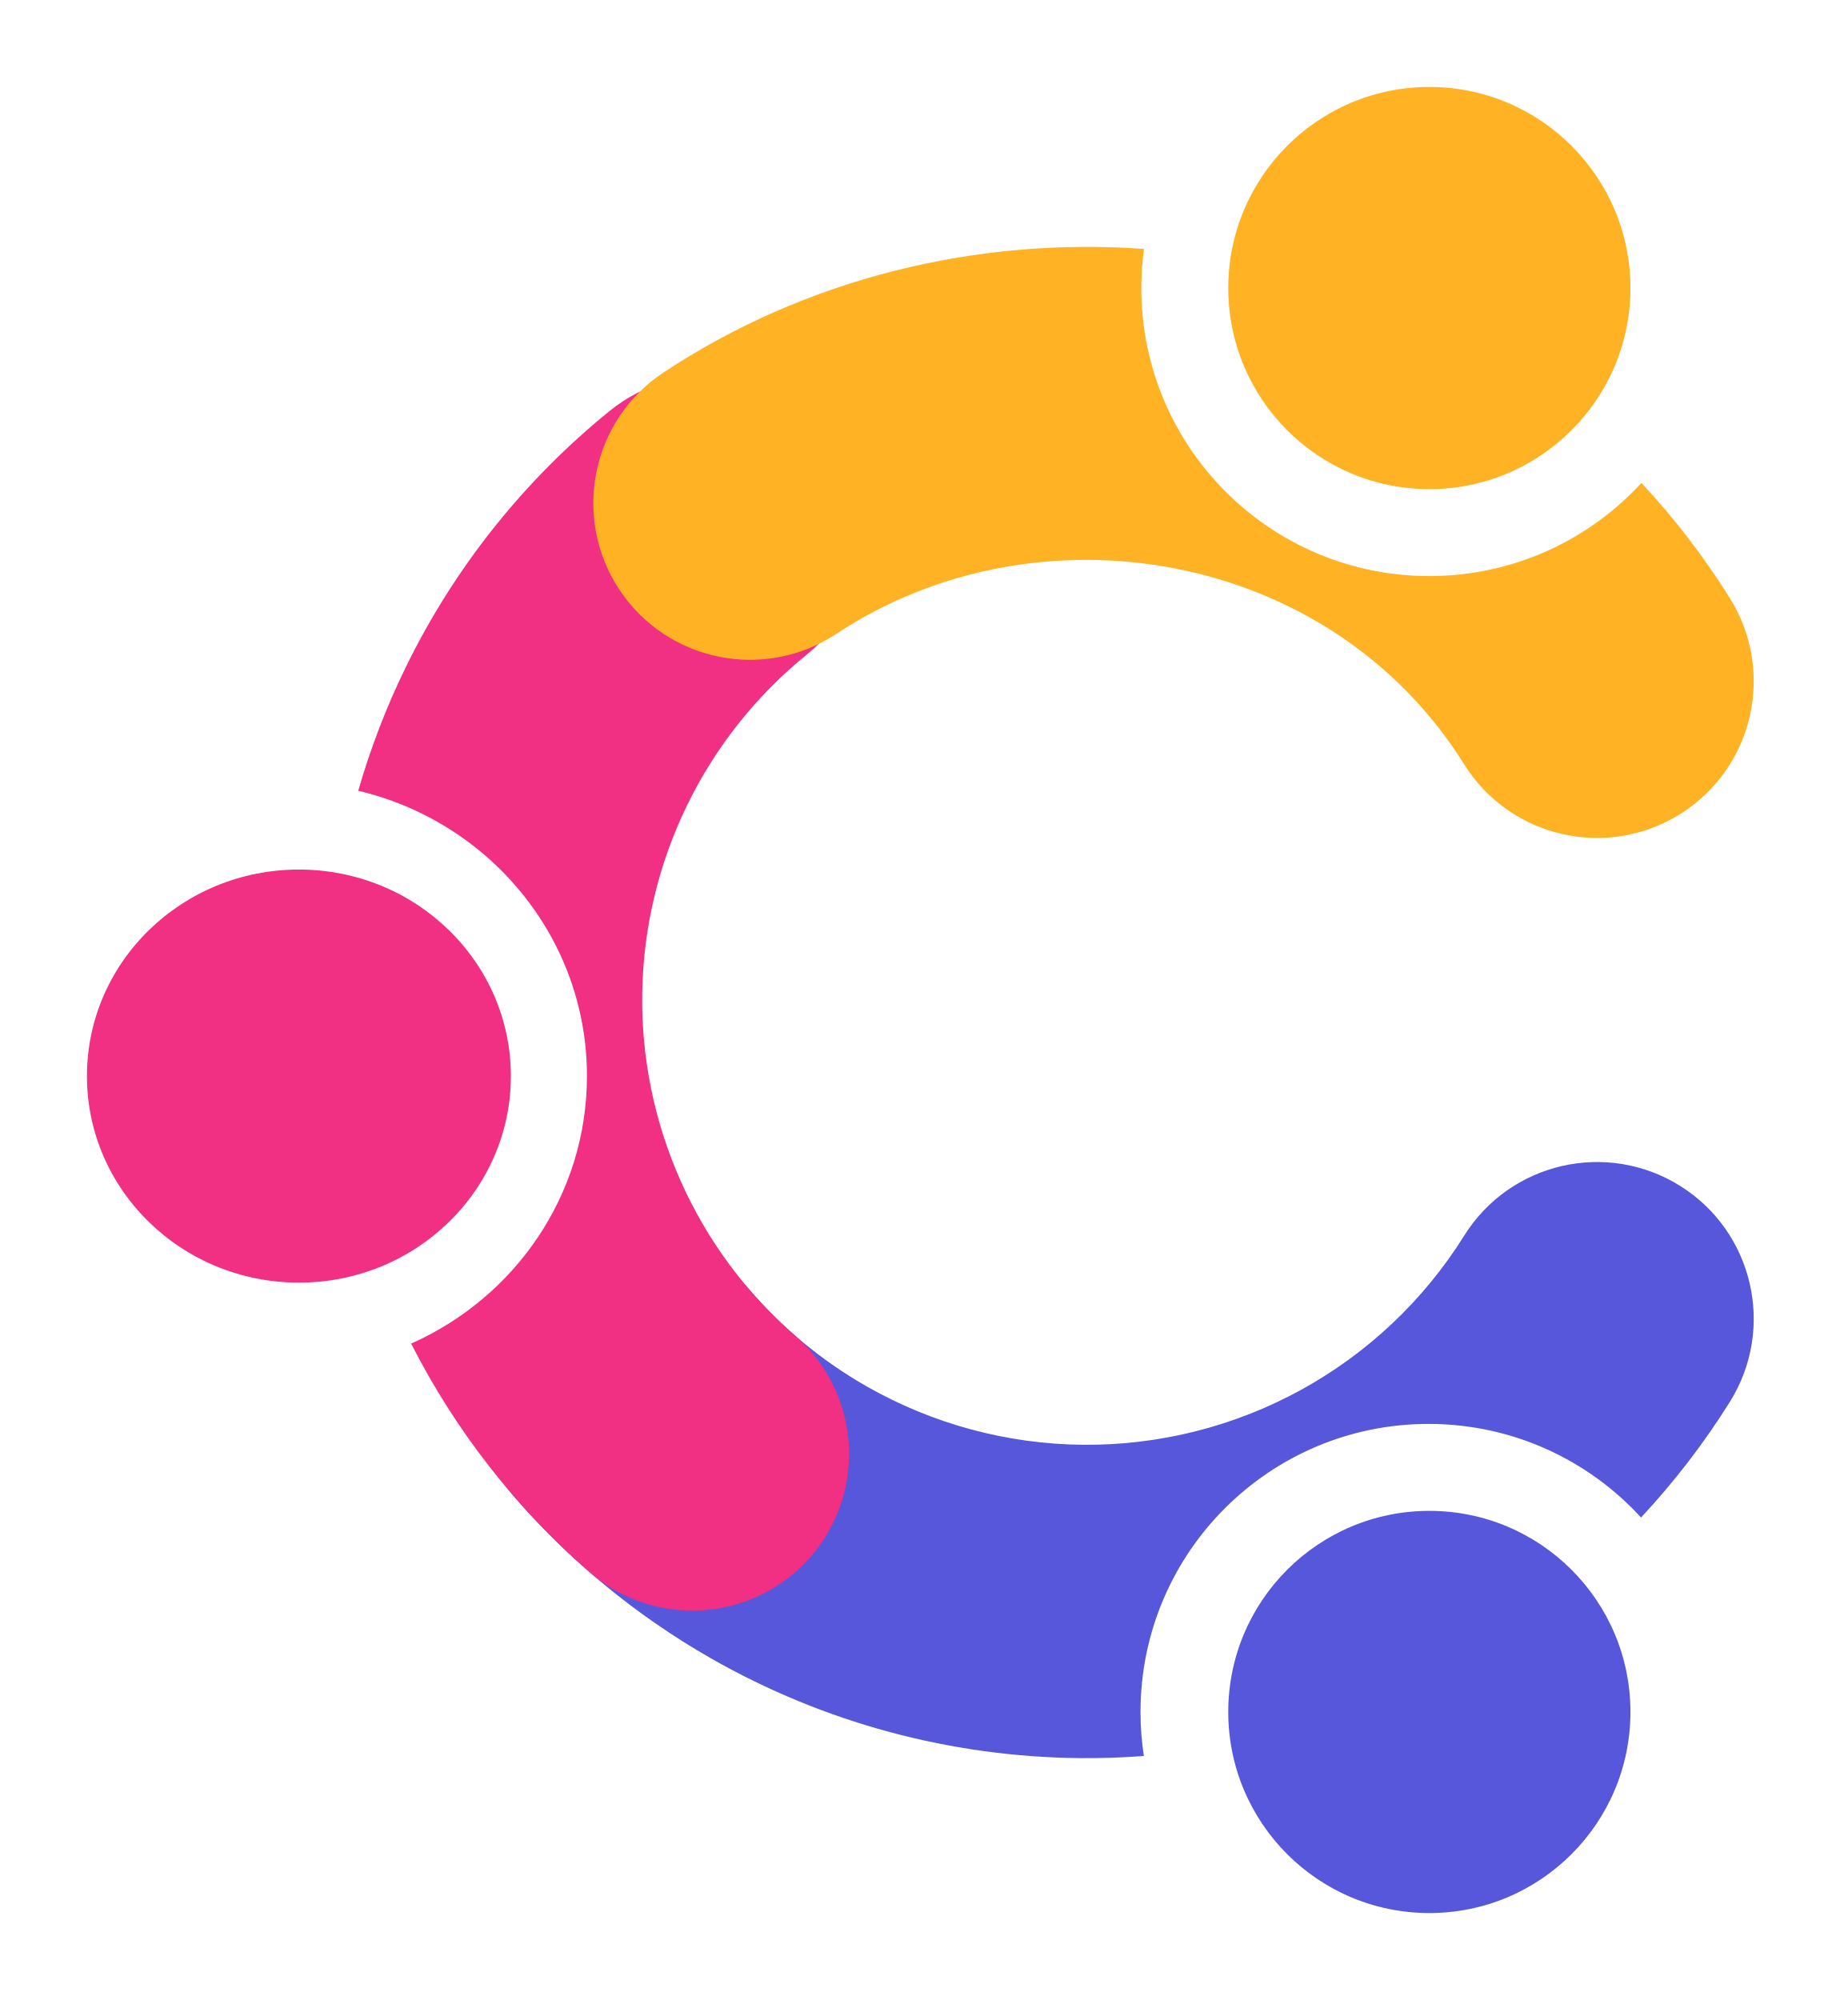
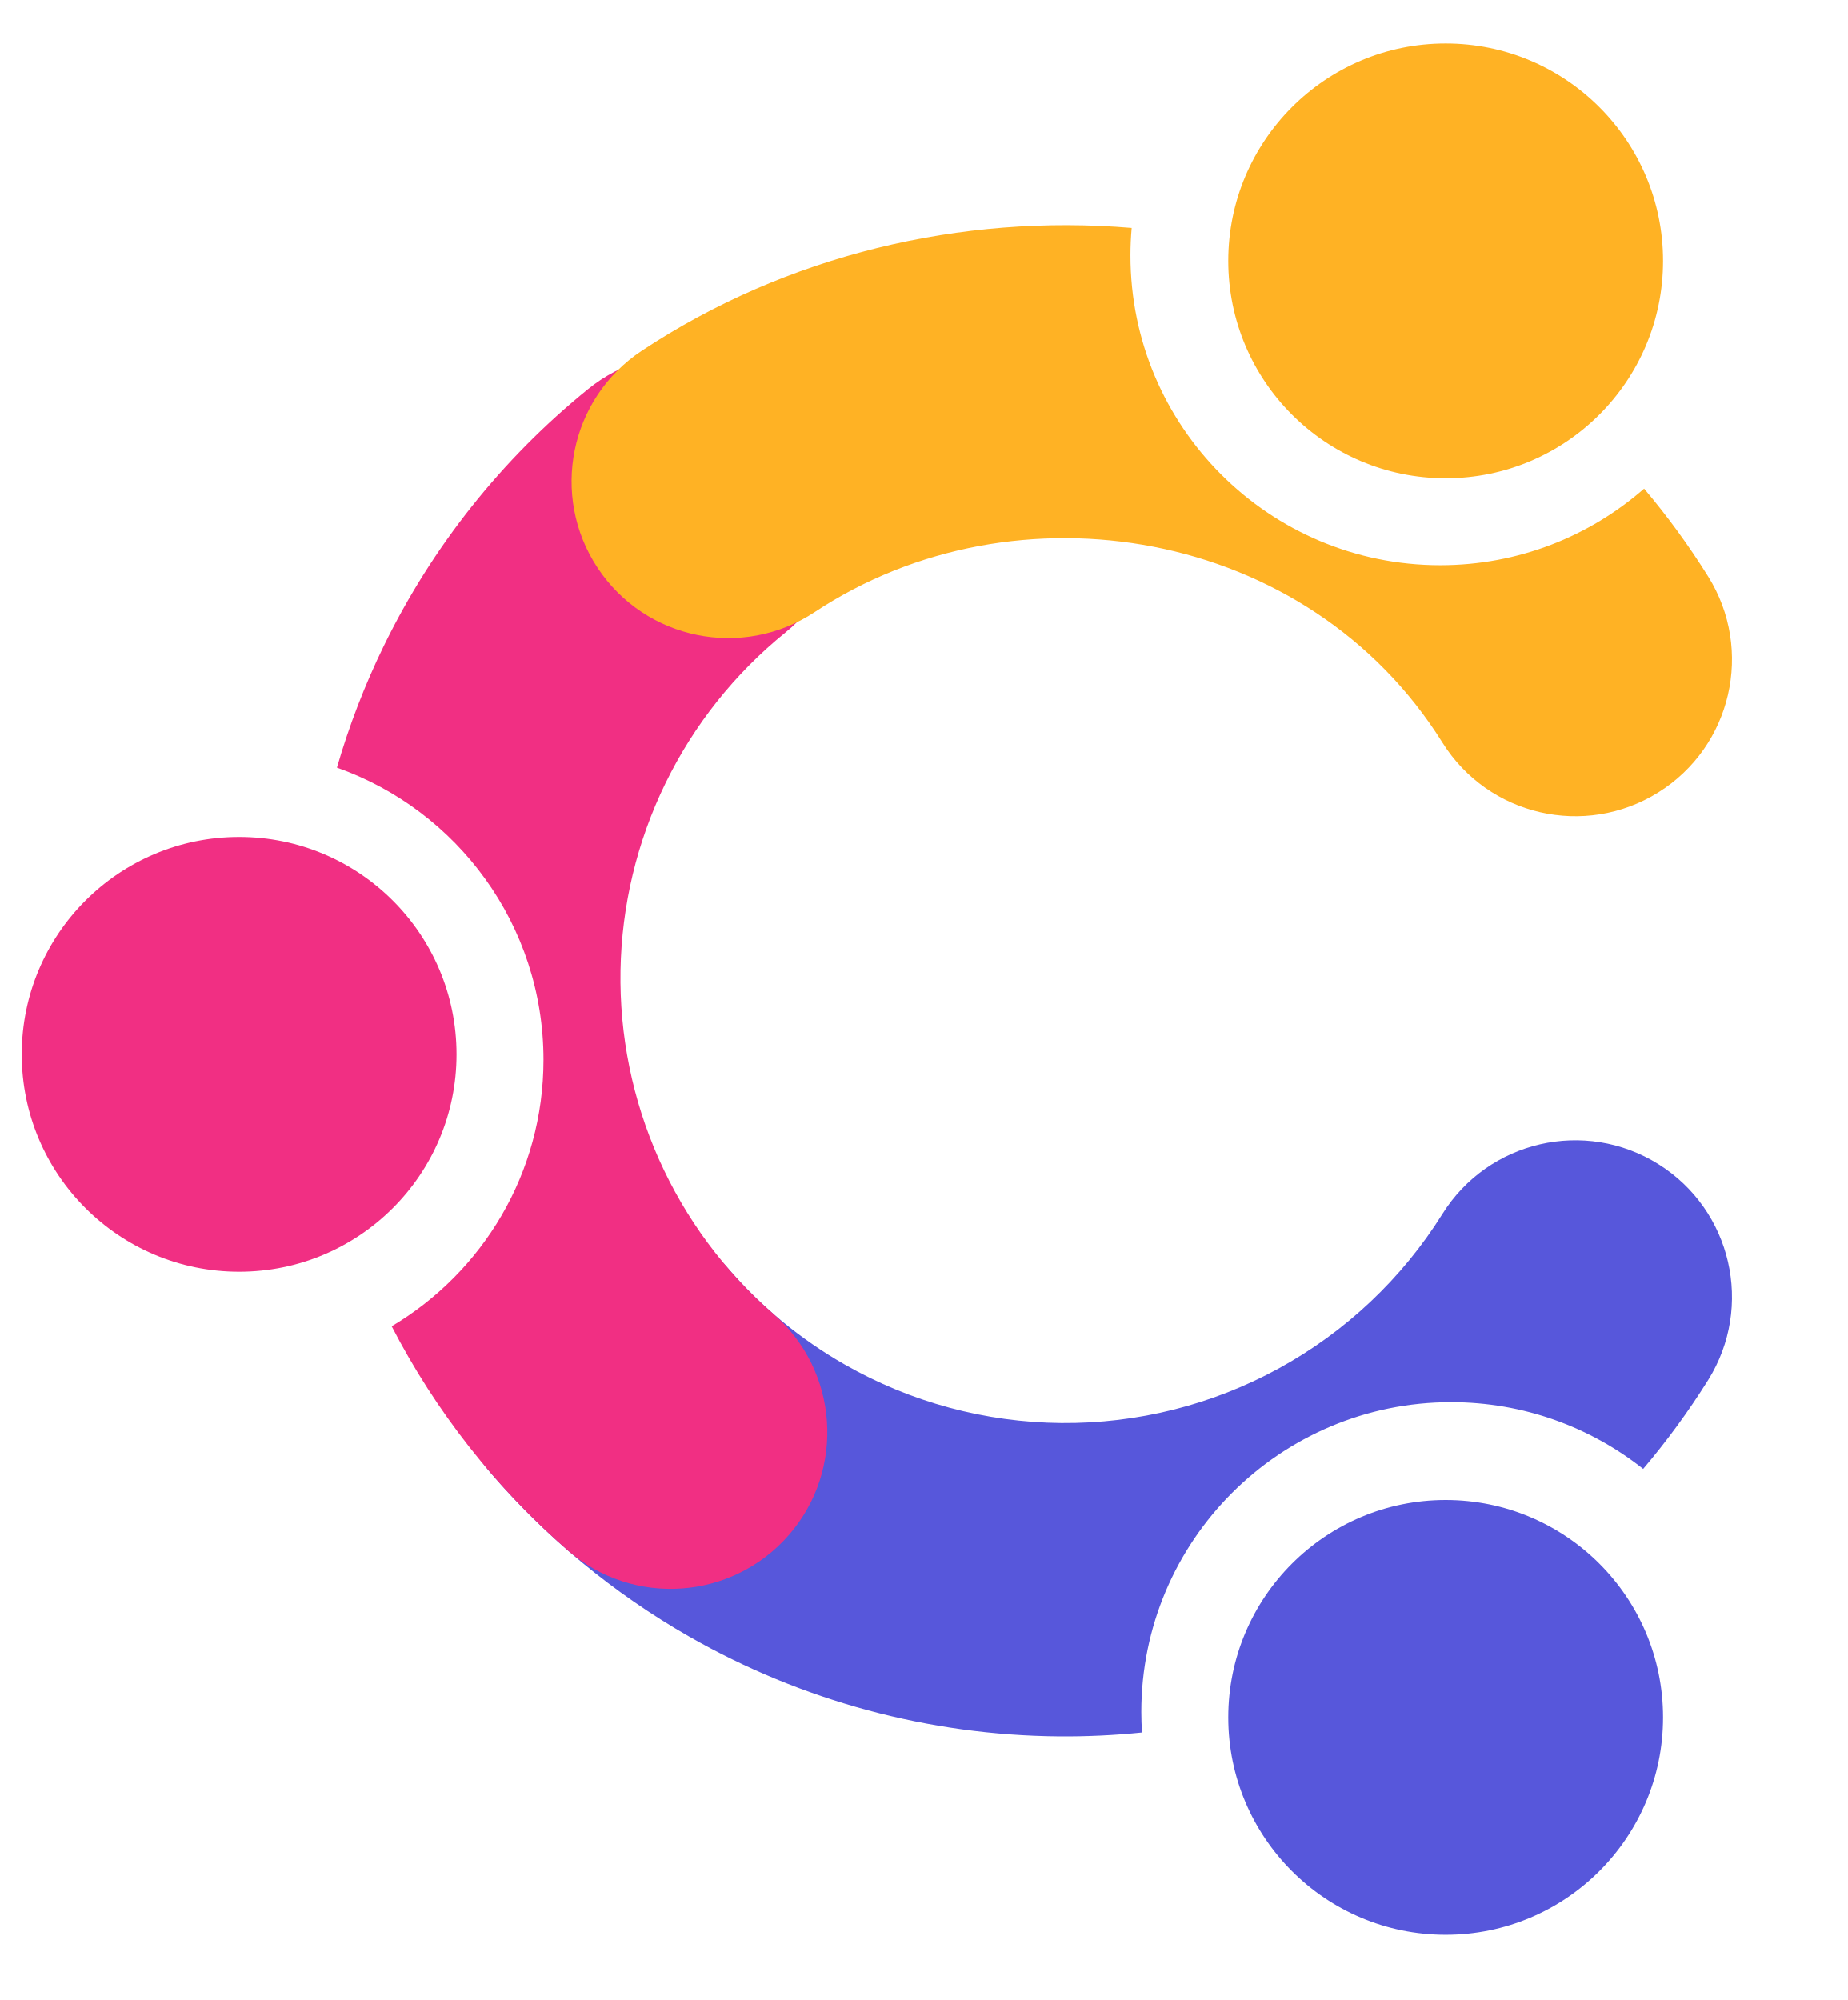
<svg xmlns="http://www.w3.org/2000/svg" viewBox="15 19 170 184">
-   <path d="M149.703 132.685C153.921 125.933 162.814 123.88 169.566 128.099C176.317 132.318 178.37 141.211 174.152 147.962C171.766 151.781 169.024 155.343 165.974 158.609C161.129 153.318 154.166 150 146.427 150C131.792 150 119.927 161.865 119.927 176.5C119.927 177.877 120.031 179.23 120.234 180.551C118.294 180.697 116.346 180.764 114.392 180.747C102.459 180.643 90.75 177.479 80.389 171.557C73.433 167.581 67.238 162.451 62.059 156.413C56.876 150.371 57.572 141.269 63.615 136.086C69.657 130.903 78.759 131.6 83.942 137.643C86.981 141.185 90.615 144.194 94.696 146.526C100.774 150 107.642 151.858 114.643 151.919C121.644 151.98 128.544 150.243 134.682 146.876C140.82 143.509 145.993 138.622 149.703 132.685Z" fill="#5757DB" />
-   <path d="M71.105 56.794C77.291 51.784 86.369 52.738 91.379 58.925C96.389 65.112 95.435 74.189 89.248 79.199C84.604 82.959 80.841 87.691 78.222 93.062C75.602 98.432 74.19 104.311 74.086 110.286C73.982 116.26 75.188 122.185 77.618 127.644C80.049 133.102 83.645 137.962 88.154 141.882C94.163 147.105 94.799 156.211 89.576 162.219C84.353 168.227 75.249 168.864 69.24 163.641C62.458 157.745 56.888 150.602 52.825 142.611C62.363 138.373 69 128.948 69 118C69 105.273 60.03 94.603 47.959 91.75C49.074 87.867 50.528 84.076 52.31 80.423C56.774 71.269 63.19 63.204 71.105 56.794Z" fill="#F12F83" />
-   <path d="M76.047 53.265C89.139 44.605 104.843 40.794 120.244 41.901C120.084 43.078 120 44.279 120 45.499C120 60.135 131.864 71.999 146.5 71.999C154.219 71.999 161.167 68.698 166.01 63.43C168.989 66.614 171.721 70.149 174.151 74.038C178.37 80.789 176.316 89.682 169.565 93.901C162.814 98.12 153.921 96.066 149.702 89.315C137.349 69.547 110.483 65.053 91.952 77.311C85.312 81.703 76.369 79.88 71.977 73.241C67.585 66.601 69.408 57.657 76.047 53.265Z" fill="#FFB224" />
-   <path d="M42.5 137C53.27 137 62 128.493 62 118C62 107.507 53.27 99 42.5 99C31.73 99 23 107.507 23 118C23 128.493 31.73 137 42.5 137Z" fill="#F12F83" />
-   <path d="M146.5 64C156.717 64 165 55.717 165 45.5C165 35.283 156.717 27 146.5 27C136.283 27 128 35.283 128 45.5C128 55.717 136.283 64 146.5 64Z" fill="#FFB224" />
-   <path d="M146.5 195C156.717 195 165 186.717 165 176.5C165 166.283 156.717 158 146.5 158C136.283 158 128 166.283 128 176.5C128 186.717 136.283 195 146.5 195Z" fill="#5757DB" />
+   <path d="M147.702 130.684C151.92 123.933 160.814 121.88 167.565 126.098C174.316 130.317 176.37 139.21 172.151 145.962C170.353 148.839 168.353 151.571 166.171 154.14C161.314 150.296 155.175 148 148.5 148C132.76 148 120 160.76 120 176.5C120 177.135 120.022 177.765 120.063 178.389C117.521 178.648 114.96 178.769 112.391 178.747C100.458 178.643 88.749 175.478 78.388 169.556C71.432 165.58 65.237 160.451 60.058 154.413C54.875 148.37 55.572 139.269 61.614 134.086C67.656 128.902 76.758 129.6 81.941 135.642C84.98 139.185 88.614 142.194 92.695 144.526C98.773 148 105.641 149.857 112.642 149.919C119.643 149.98 126.543 148.243 132.681 144.876C138.819 141.508 143.992 136.622 147.702 130.684Z" fill="#5757DB" />
+   <path d="M148 197C159.046 197 168 188.046 168 177C168 165.954 159.046 157 148 157C136.954 157 128 165.954 128 177C128 188.046 136.954 197 148 197Z" fill="#5757DB" />
+   <path d="M69.105 54.794C75.291 49.784 84.369 50.738 89.379 56.925C94.389 63.112 93.435 72.189 87.248 77.199C82.604 80.959 78.841 85.691 76.222 91.062C73.602 96.432 72.19 102.311 72.086 108.286C71.982 114.26 73.188 120.185 75.618 125.644C78.049 131.102 81.645 135.962 86.154 139.882C92.163 145.105 92.799 154.211 87.576 160.219C82.353 166.227 73.249 166.864 67.24 161.641C60.573 155.846 55.078 148.844 51.034 141.018C59.395 136.051 65 126.931 65 116.5C65 104.09 57.068 93.534 45.997 89.623C47.107 85.783 48.548 82.036 50.31 78.423C54.774 69.269 61.19 61.204 69.105 54.794Z" fill="#F12F83" />
+   <path d="M37 136C48.046 136 57 127.046 57 116C57 104.954 48.046 96 37 96C25.954 96 17 104.954 17 116C17 127.046 25.954 136 37 136Z" fill="#F12F83" />
+   <path d="M74.047 51.266C87.386 42.443 103.435 38.653 119.113 39.97C119.04 40.803 119 41.647 119 42.5C119 58.24 131.76 71 147.5 71C154.683 71 161.245 68.341 166.257 63.955C168.373 66.455 170.345 69.149 172.151 72.038C176.37 78.79 174.316 87.683 167.565 91.901C160.814 96.12 151.92 94.067 147.702 87.315C135.349 67.547 108.483 63.054 89.952 75.311C83.312 79.703 74.369 77.881 69.977 71.241C65.585 64.601 67.408 55.658 74.047 51.266Z" fill="#FFB224" />
+   <path d="M148 63C159.046 63 168 54.046 168 43C168 31.954 159.046 23 148 23C136.954 23 128 31.954 128 43C128 54.046 136.954 63 148 63Z" fill="#FFB224" />
</svg>
